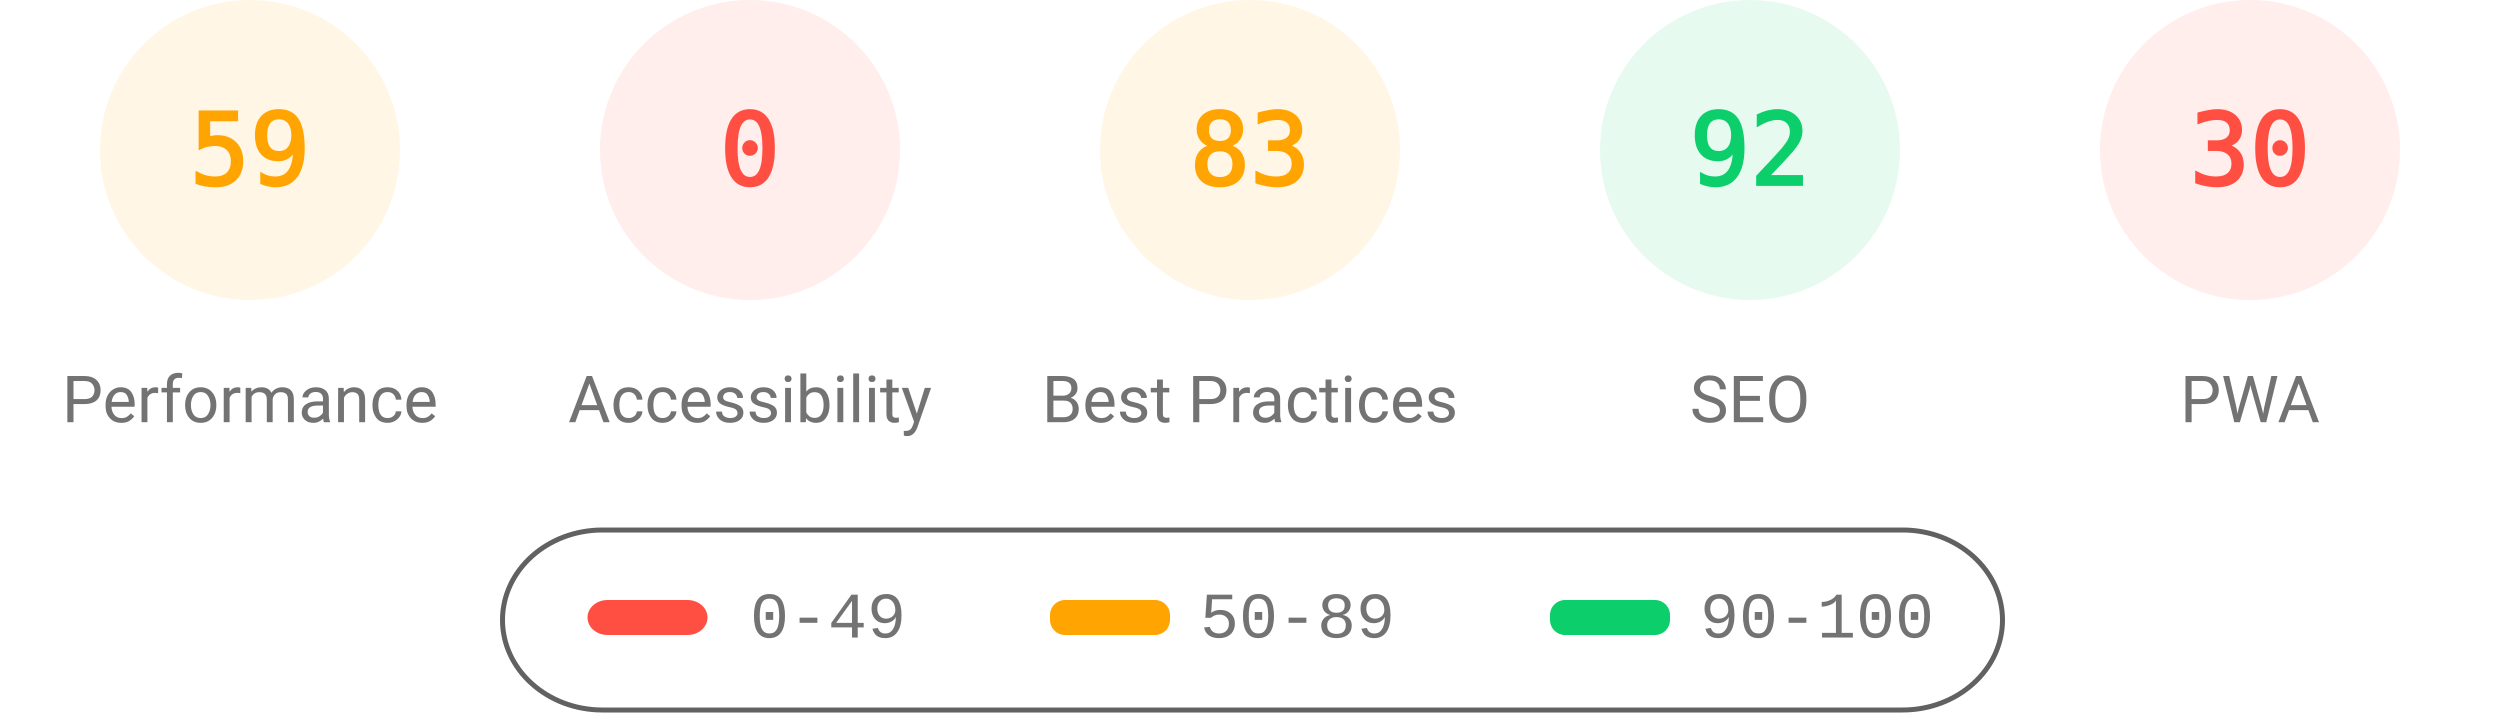
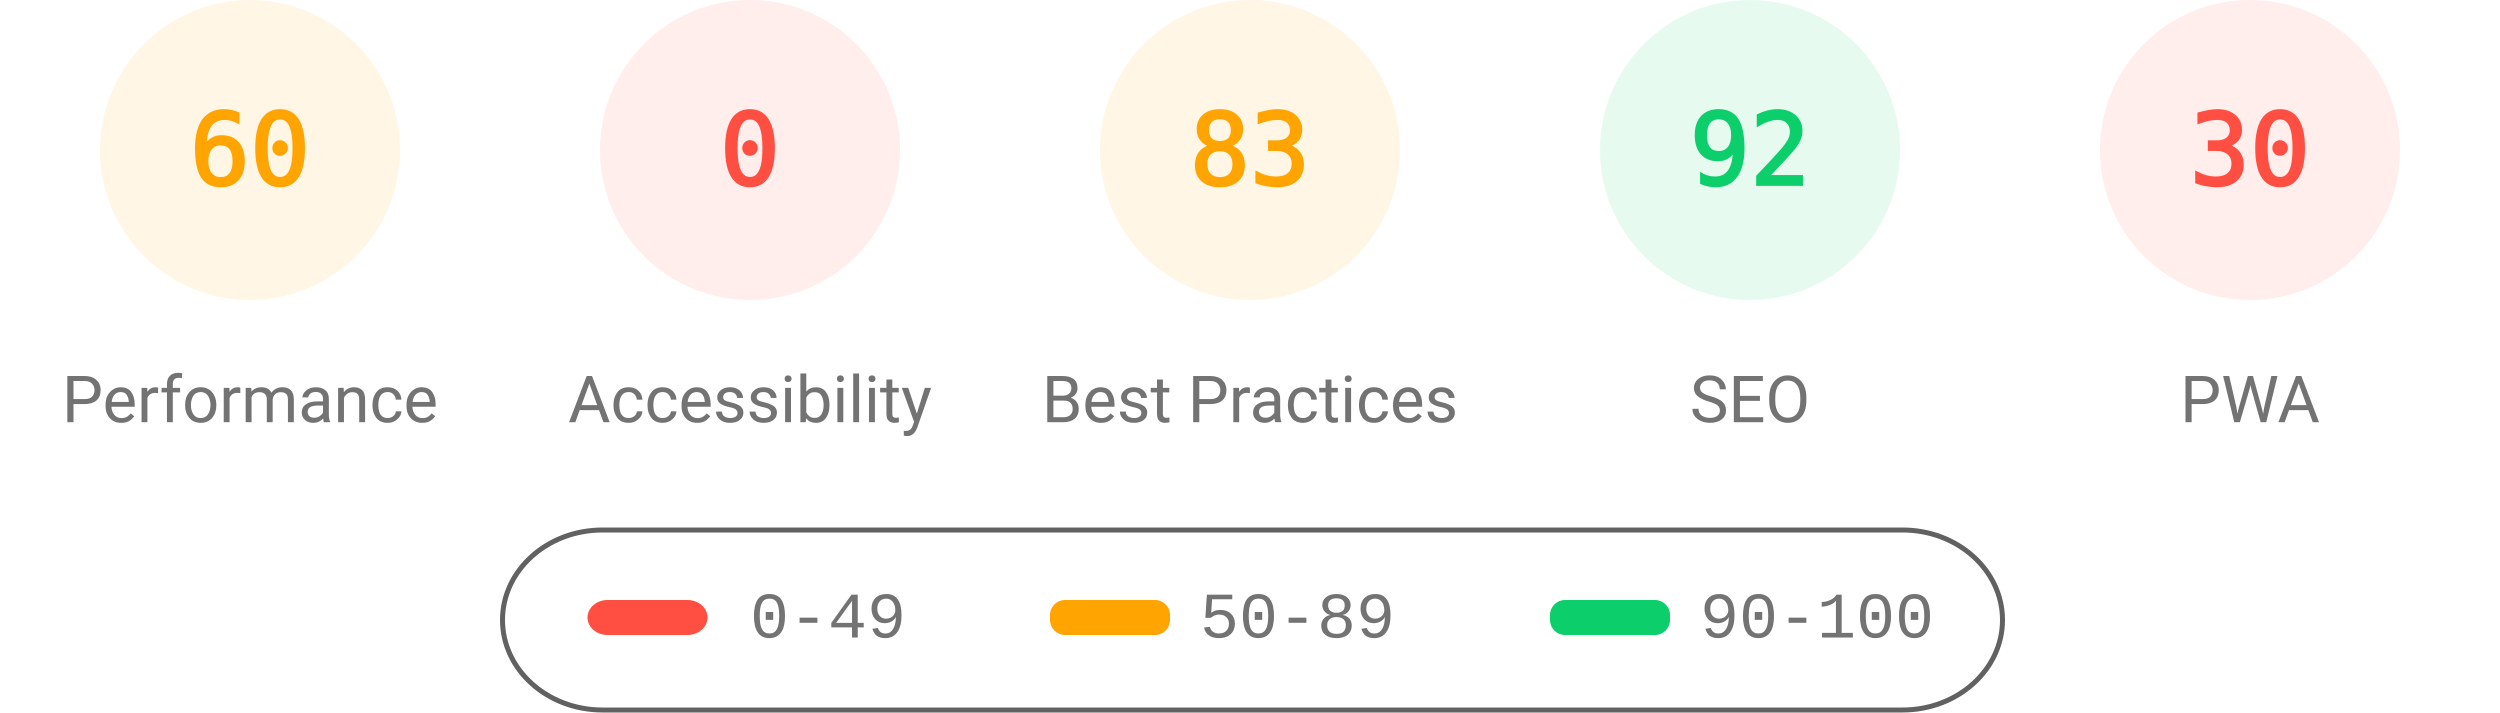
<svg xmlns="http://www.w3.org/2000/svg" fill="none" width="1000" height="285">
  <style>.gauge-base{opacity:.1}.gauge-arc{fill:none;animation-delay:250ms;stroke-linecap:round;transform:rotate(-90deg);transform-origin:100px 60px;animation:load-gauge 1s ease forwards}.guage-text{font-size:40px;font-family:monospace;text-align:center}.guage-red{color:#ff4e42;fill:#ff4e42;stroke:#ff4e42}.guage-orange{color:#ffa400;fill:#ffa400;stroke:#ffa400}.guage-green{color:#0cce6b;fill:#0cce6b;stroke:#0cce6b}.guage-undefined{color:#5c5c5c;fill:#5c5c5c;stroke:#5c5c5c}.guage-title{color:#737373;fill:#737373;stroke:none;font-size:26px;line-height:26px;font-family:Roboto,Halvetica,Arial,sans-serif}@keyframes load-gauge{from{stroke-dasharray:0 352.858}}</style>
  <svg class="guage-div guage-perf guage-orange" viewBox="0 0 200 200" width="200" height="200">
    <circle class="gauge-base" r="56" cx="100" cy="60" stroke-width="8" />
-     <circle class="gauge-arc guage-arc-1" r="56" cx="100" cy="60" stroke-width="8" style="stroke-dasharray:207.596,351.858" />
-     <text class="guage-text" x="100" y="60" alignment-baseline="central" dominant-baseline="central" text-anchor="middle">59</text>
+     <circle class="gauge-arc guage-arc-1" r="56" cx="100" cy="60" stroke-width="8" style="stroke-dasharray:211.115,351.858" />
+     <text class="guage-text" x="100" y="60" alignment-baseline="central" dominant-baseline="central" text-anchor="middle">60</text>
    <text class="guage-title" x="100" y="160" alignment-baseline="central" dominant-baseline="central" text-anchor="middle">Performance</text>
  </svg>
  <svg class="guage-div guage-acc guage-red" viewBox="0 0 200 200" width="200" height="200" x="200">
    <circle class="gauge-base" r="56" cx="100" cy="60" stroke-width="8" />
    <circle class="gauge-arc guage-arc-2" r="56" cx="100" cy="60" stroke-width="8" style="stroke-dasharray:0,351.858" />
    <text class="guage-text" x="100" y="60" alignment-baseline="central" dominant-baseline="central" text-anchor="middle">0</text>
    <text class="guage-title" x="100" y="160" alignment-baseline="central" dominant-baseline="central" text-anchor="middle">Accessibility</text>
  </svg>
  <svg class="guage-div guage-best guage-orange" viewBox="0 0 200 200" width="200" height="200" x="400">
    <circle class="gauge-base" r="56" cx="100" cy="60" stroke-width="8" />
    <circle class="gauge-arc guage-arc-3" r="56" cx="100" cy="60" stroke-width="8" style="stroke-dasharray:292.042,351.858" />
    <text class="guage-text" x="100" y="60" alignment-baseline="central" dominant-baseline="central" text-anchor="middle">83</text>
    <text class="guage-title" x="100" y="160" alignment-baseline="central" dominant-baseline="central" text-anchor="middle">Best Practices</text>
  </svg>
  <svg class="guage-div guage-seo guage-green" viewBox="0 0 200 200" width="200" height="200" x="600">
    <circle class="gauge-base" r="56" cx="100" cy="60" stroke-width="8" />
    <circle class="gauge-arc guage-arc-4" r="56" cx="100" cy="60" stroke-width="8" style="stroke-dasharray:323.709,351.858" />
    <text class="guage-text" x="100" y="60" alignment-baseline="central" dominant-baseline="central" text-anchor="middle">92</text>
    <text class="guage-title" x="100" y="160" alignment-baseline="central" dominant-baseline="central" text-anchor="middle">SEO</text>
  </svg>
  <svg class="guage-div guage-pwa guage-red" viewBox="0 0 200 200" width="200" height="200" x="800">
    <circle class="gauge-base" r="56" cx="100" cy="60" stroke-width="8" />
    <circle class="gauge-arc guage-arc-4" r="56" cx="100" cy="60" stroke-width="8" style="stroke-dasharray:105.557,351.858" />
    <text class="guage-text" x="100" y="60" alignment-baseline="central" dominant-baseline="central" text-anchor="middle">30</text>
    <text class="guage-title" x="100" y="160" alignment-baseline="central" dominant-baseline="central" text-anchor="middle">PWA</text>
  </svg>
  <svg width="604" height="76" x="200" y="210">
    <path fill="none" id="canvas_background" d="M-1-1h604v80H-1z" />
    <rect fill-opacity="0" stroke="#616161" stroke-width="2" rx="40" id="svg_2" height="72" width="600" y="2" x="1" fill="#000" />
    <rect stroke="#000" rx="8" id="svg_3" height="14" width="48" y="30" x="35" stroke-opacity="null" stroke-width="0" fill="#ff4e42" />
    <rect stroke="#000" rx="6" id="svg_4" height="14" width="48" y="30" x="220" stroke-opacity="null" stroke-width="0" fill="#ffa400" />
    <rect stroke="#000" rx="6" id="svg_5" height="14" width="48" y="30" x="420" stroke-opacity="null" stroke-width="0" fill="#0cce6b" />
    <text xml:space="preserve" text-anchor="start" font-family="'Courier New', Courier, monospace" font-size="26" id="svg_6" y="45" x="100" stroke-opacity="null" stroke-width="0" stroke="#000" fill="#737373">0-49</text>
    <text xml:space="preserve" text-anchor="start" font-family="'Courier New', Courier, monospace" font-size="26" id="svg_7" y="45" x="280" stroke-opacity="null" stroke-width="0" stroke="#000" fill="#737373">50-89</text>
    <text xml:space="preserve" text-anchor="start" font-family="'Courier New', Courier, monospace" font-size="26" id="svg_8" y="45" x="480" stroke-opacity="null" stroke-width="0" stroke="#000" fill="#737373">90-100</text>
  </svg>
</svg>
